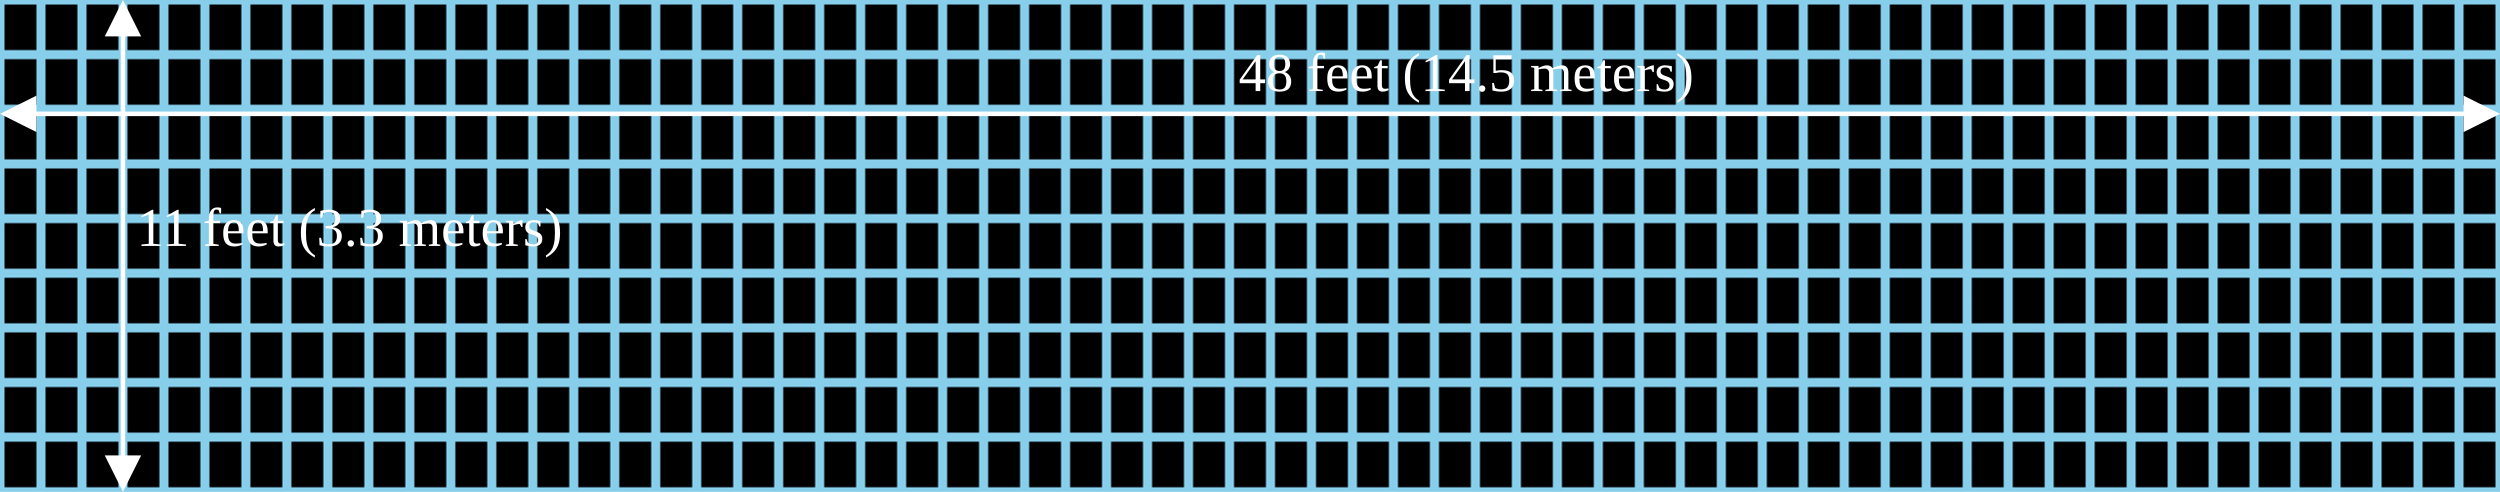
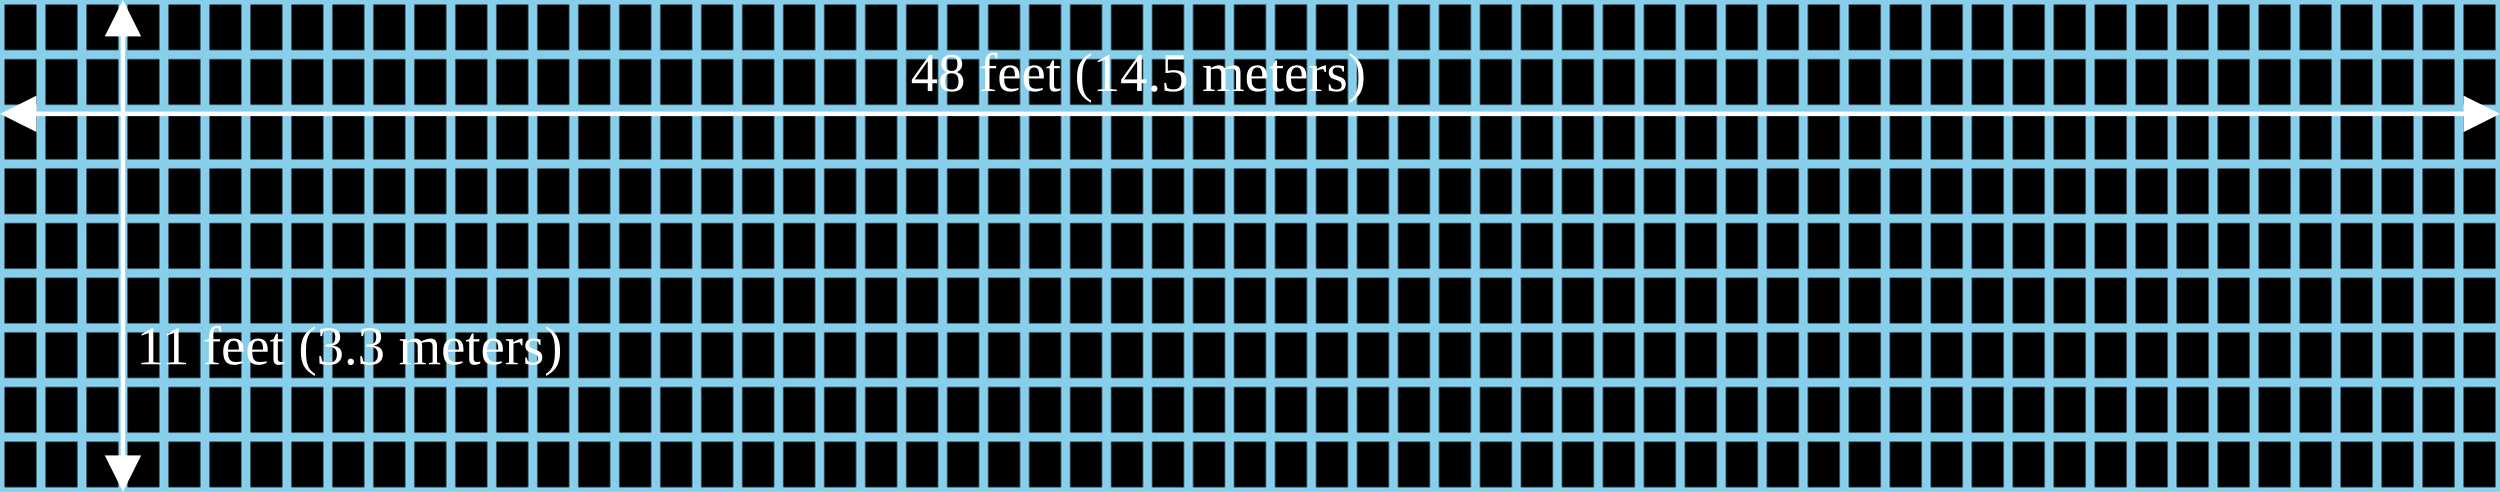
<svg xmlns="http://www.w3.org/2000/svg" width="100%" height="100%">
  <defs>
    <pattern id="tile" width="9" height="12" patternUnits="userSpaceOnUse">
      <rect width="9" height="12" stroke="skyblue" stroke-width="2" />
    </pattern>
    <marker id="arrow" viewBox="0 0 10 10" refX="5" refY="5" fill="white" markerWidth="8" markerHeight="8" orient="auto-start-reverse">
      <path d="M 0 0 L 10 5 L 0 10 z" />
    </marker>
  </defs>
  <rect width="549" height="108" fill="url(#tile)" />
-   <text x="272" y="20" height="120" fill="white">48 feet (14.5 meters)</text>
-   <text x="30" y="54" height="120" fill="white">11 feet (3.3 meters)</text>
+   <text x="200" y="20" height="120" fill="white">48 feet (14.5 meters)</text>
+   <text x="30" y="80" height="120" fill="white">11 feet (3.3 meters)</text>
  <polyline points="4,25 545,25" stroke="white" marker-start="url(#arrow)" marker-end="url(#arrow)" />
  <polyline points="27,4 27,104" stroke="white" marker-start="url(#arrow)" marker-end="url(#arrow)" />
</svg>
